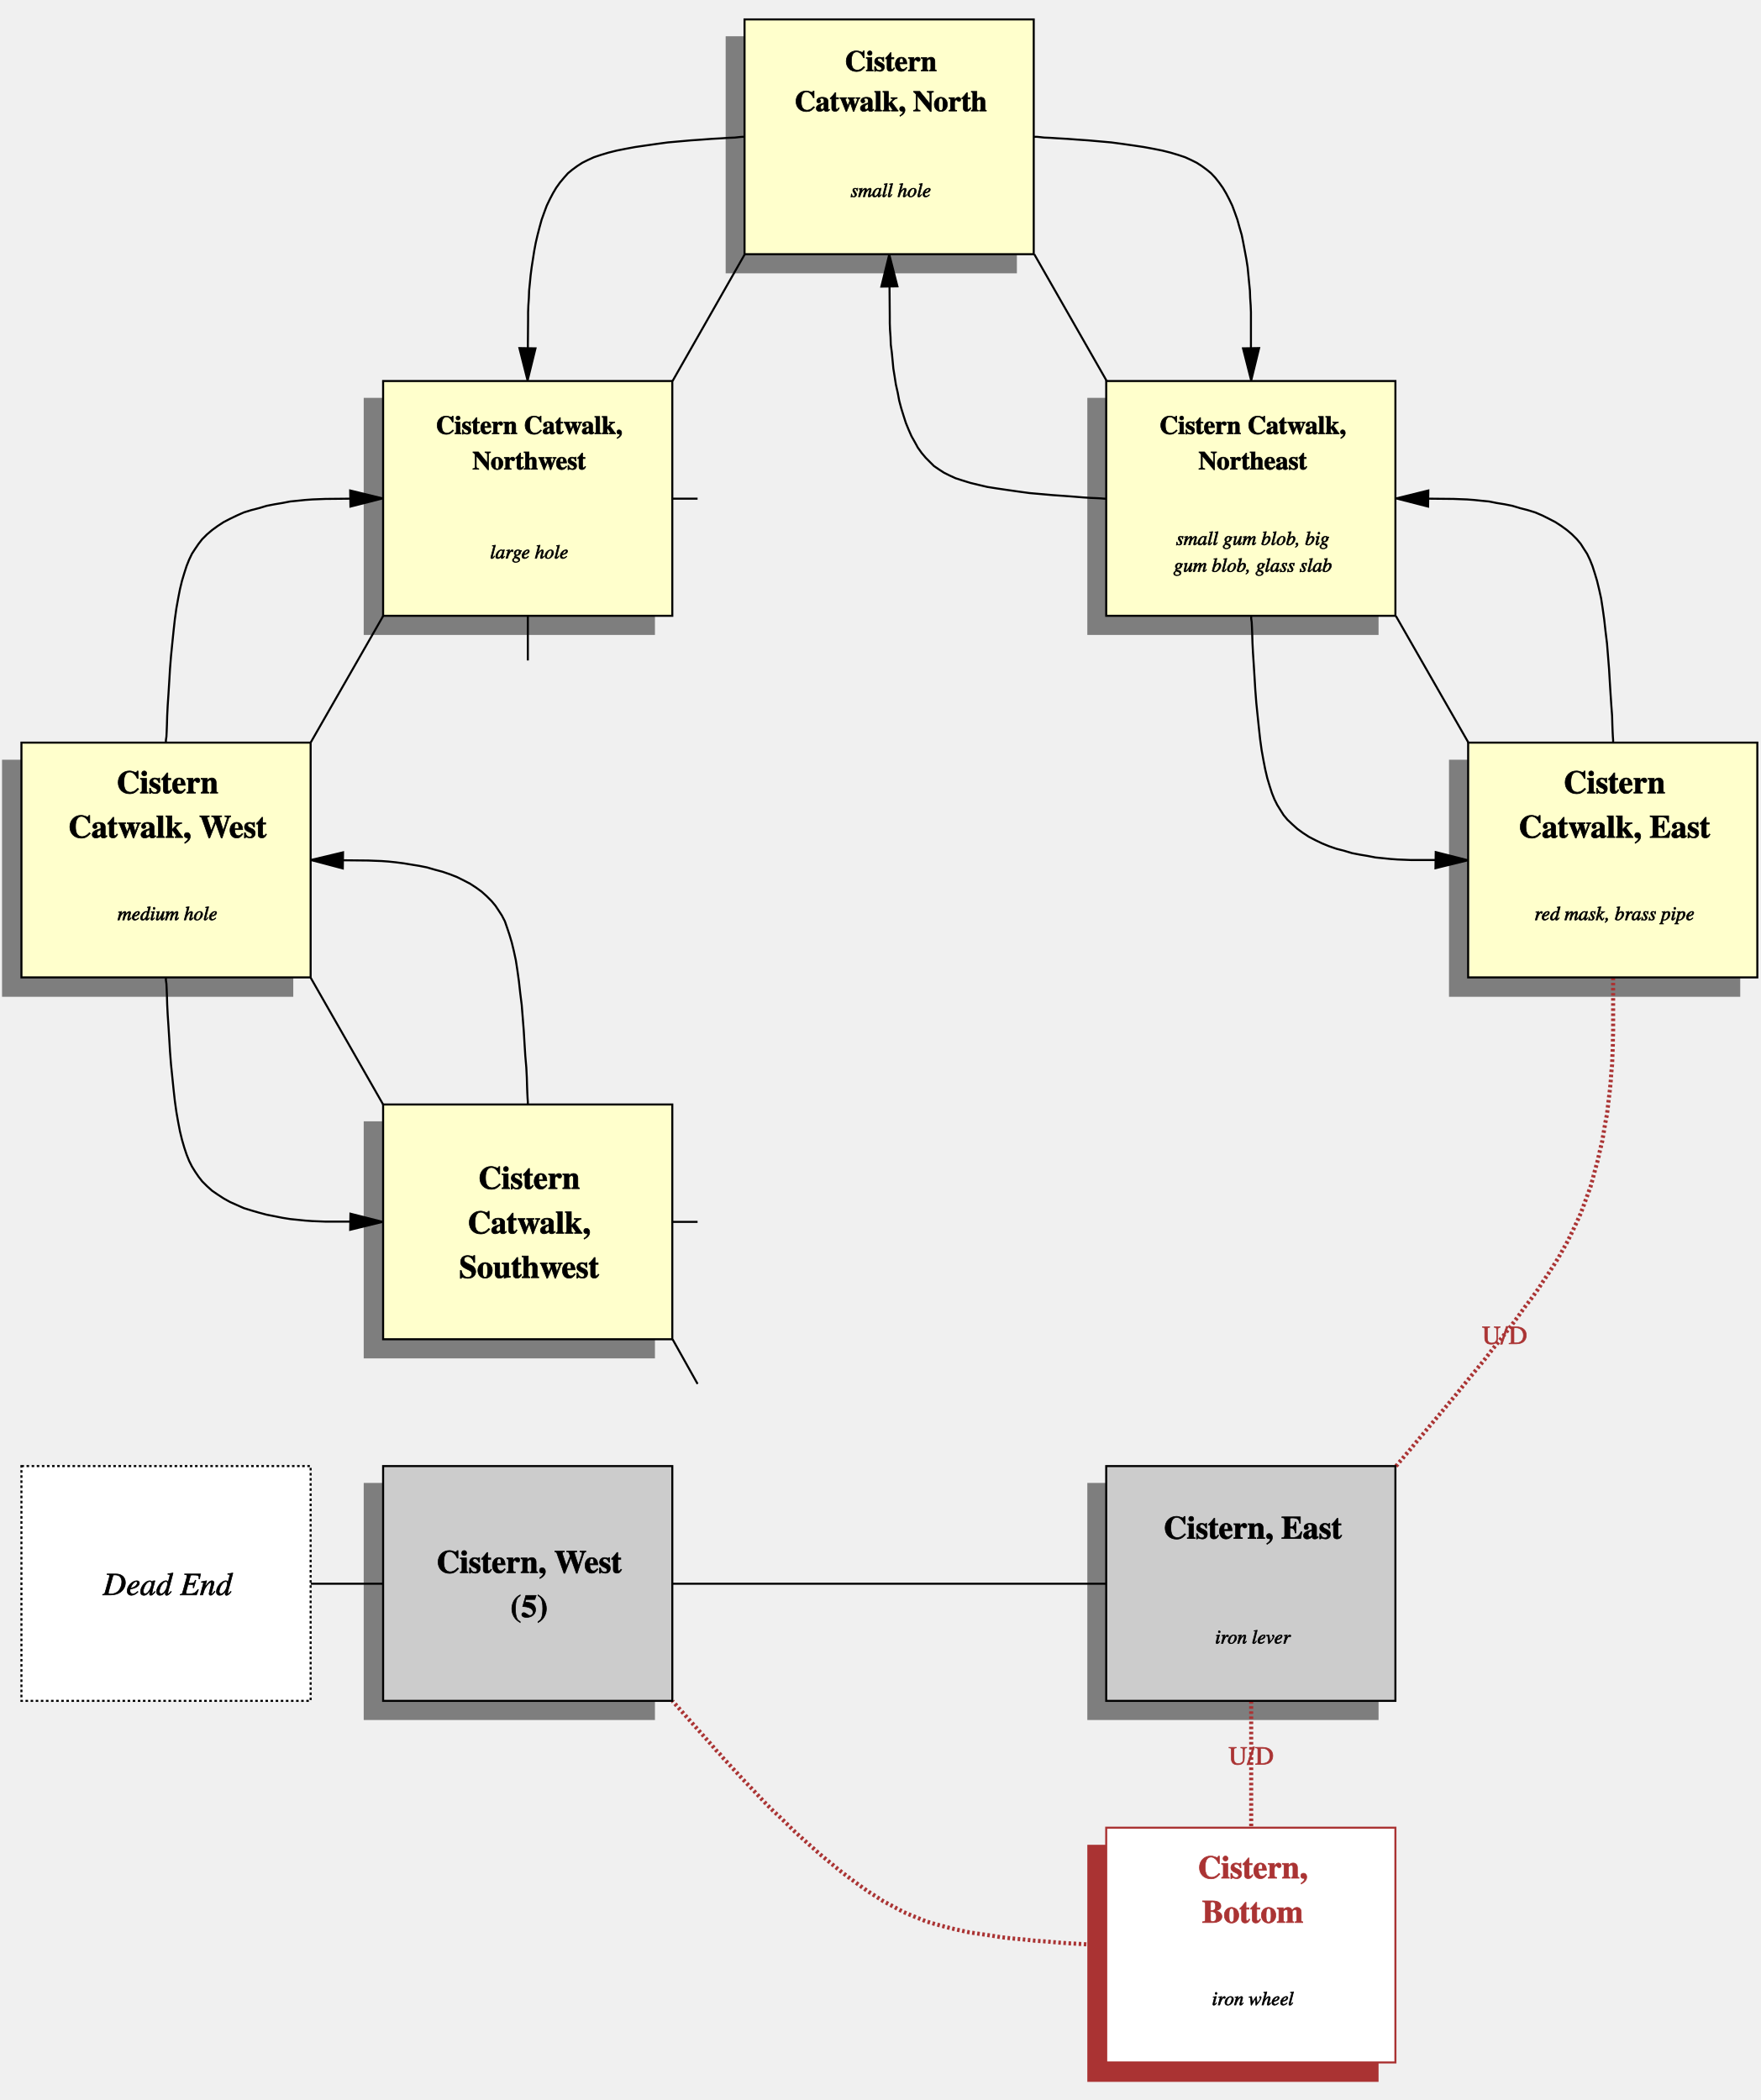
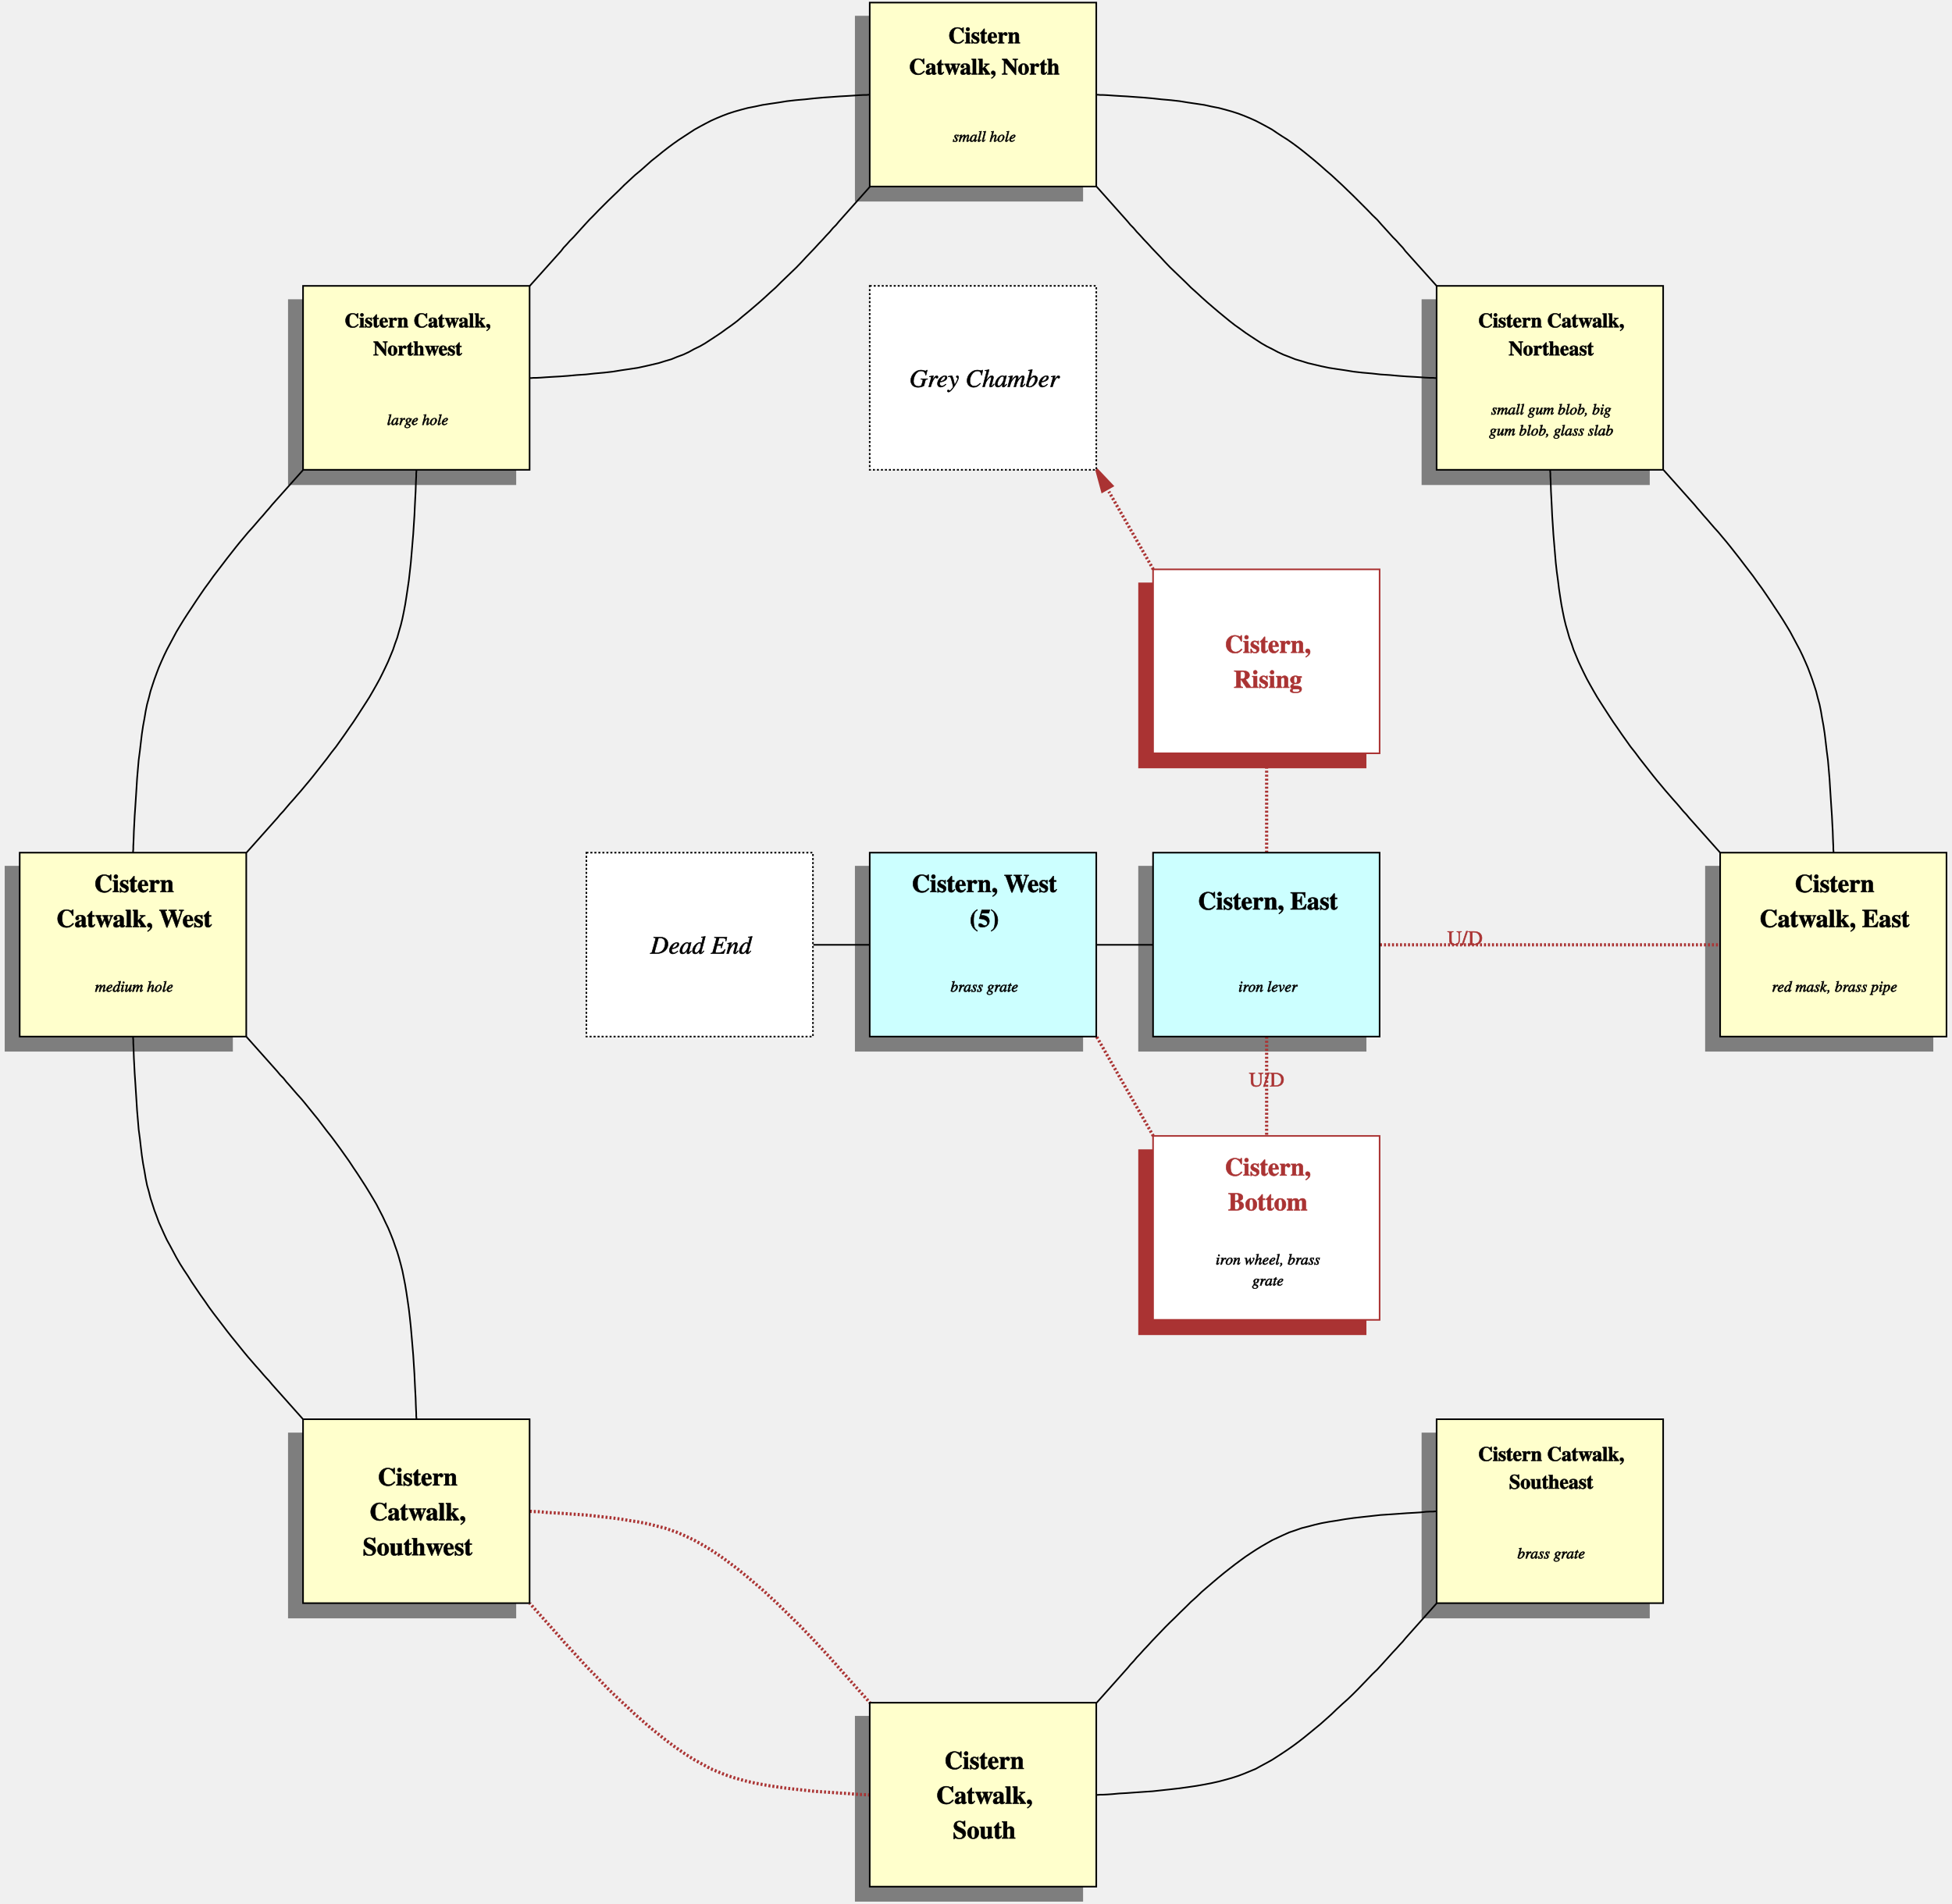
- <svg xmlns="http://www.w3.org/2000/svg" width="5.7in" height="6.8in" viewBox="1475 2030 6898 8103">
+ <svg xmlns="http://www.w3.org/2000/svg" width="8.1in" height="7.9in" viewBox="1002 1321 9733 9521">
  <g style="stroke-width:.025in; stroke:black; fill:none">
-     <rect x="2904" y="6365" width="1133" height="921" rx="0" style="stroke:#7e7e7e;stroke-width:8; stroke-linejoin:miter; stroke-linecap:butt; fill:#7e7e7e; " />
-     <rect x="1487" y="4948" width="1133" height="921" rx="0" style="stroke:#7e7e7e;stroke-width:8; stroke-linejoin:miter; stroke-linecap:butt; fill:#7e7e7e; " />
-     <rect x="2904" y="3530" width="1133" height="921" rx="0" style="stroke:#7e7e7e;stroke-width:8; stroke-linejoin:miter; stroke-linecap:butt; fill:#7e7e7e; " />
-     <rect x="4322" y="2113" width="1133" height="921" rx="0" style="stroke:#7e7e7e;stroke-width:8; stroke-linejoin:miter; stroke-linecap:butt; fill:#7e7e7e; " />
-     <rect x="5739" y="3530" width="1133" height="921" rx="0" style="stroke:#7e7e7e;stroke-width:8; stroke-linejoin:miter; stroke-linecap:butt; fill:#7e7e7e; " />
-     <rect x="7156" y="4948" width="1133" height="921" rx="0" style="stroke:#7e7e7e;stroke-width:8; stroke-linejoin:miter; stroke-linecap:butt; fill:#7e7e7e; " />
-     <rect x="5739" y="9200" width="1133" height="921" rx="0" style="stroke:#aa3333;stroke-width:8; stroke-linejoin:miter; stroke-linecap:butt; fill:#aa3333; " />
-     <rect x="5739" y="7782" width="1133" height="921" rx="0" style="stroke:#7e7e7e;stroke-width:8; stroke-linejoin:miter; stroke-linecap:butt; fill:#7e7e7e; " />
-     <rect x="2904" y="7782" width="1133" height="921" rx="0" style="stroke:#7e7e7e;stroke-width:8; stroke-linejoin:miter; stroke-linecap:butt; fill:#7e7e7e; " />
-     <polyline points="4110,6755 4208,6755 " style="stroke:#000000;stroke-width:8; stroke-linejoin:miter; stroke-linecap:butt; " />
-     <polyline points="4110,7215 4208,7390 " style="stroke:#000000;stroke-width:8; stroke-linejoin:miter; stroke-linecap:butt; " />
-     <polyline points="3543,4381 3543,4555 " style="stroke:#000000;stroke-width:8; stroke-linejoin:miter; stroke-linecap:butt; " />
-     <polyline points="4110,3921 4208,3921 " style="stroke:#000000;stroke-width:8; stroke-linejoin:miter; stroke-linecap:butt; " />
-     <polyline points="4110,8173 4112,8173 4117,8173 4128,8173 4142,8173 4163,8173 4191,8173 4223,8173 4260,8173 4301,8173 4344,8173 4389,8173 4435,8173 4480,8173 4524,8173 4567,8173 4608,8173 4648,8173 4685,8173 4721,8173 4754,8173 4787,8173 4817,8173 4847,8173 4876,8173 4904,8173 4932,8173 4960,8173 4993,8173 5025,8173 5059,8173 5091,8173 5126,8173 5160,8173 5194,8173 5229,8173 5264,8173 5298,8173 5332,8173 5365,8173 5399,8173 5430,8173 5461,8173 5490,8173 5519,8173 5545,8173 5569,8173 5592,8173 5614,8173 5633,8173 5652,8173 5811,8173 " style="stroke:#000000;stroke-width:8; stroke-linejoin:bevel; stroke-linecap:butt; " />
-     <polyline points="6377,8633 6377,9129 " style="stroke:#aa3333;stroke-width:16; stroke-linejoin:miter; stroke-linecap:butt; stroke-dasharray:10 10;" />
-     <polyline points="5811,9590 5808,9590 5803,9590 5793,9589 5778,9589 5757,9588 5730,9586 5697,9584 5660,9582 5619,9579 5576,9575 5531,9572 5485,9567 5440,9563 5396,9558 5353,9551 5312,9545 5272,9539 5235,9531 5200,9523 5166,9514 5133,9505 5103,9496 5074,9484 5044,9472 5016,9460 4988,9445 4960,9430 4934,9416 4908,9399 4881,9382 4855,9364 4829,9345 4802,9325 4774,9304 4747,9282 4719,9259 4691,9236 4664,9212 4636,9187 4608,9162 4581,9137 4555,9111 4529,9086 4502,9061 4477,9036 4453,9011 4430,8986 4408,8963 4386,8940 4366,8918 4346,8897 4328,8877 4310,8858 4295,8840 4279,8824 4265,8807 4110,8633 " style="stroke:#aa3333;stroke-width:16; stroke-linejoin:bevel; stroke-linecap:butt; stroke-dasharray:10 10;" />
-     <polyline points="6944,7712 6946,7710 6950,7706 6956,7698 6966,7687 6980,7670 6999,7648 7022,7620 7048,7589 7078,7553 7111,7514 7146,7472 7182,7429 7218,7384 7255,7339 7291,7295 7325,7251 7359,7209 7391,7168 7421,7128 7448,7090 7475,7055 7500,7020 7522,6986 7543,6955 7563,6924 7581,6895 7597,6866 7613,6838 7627,6810 7640,6783 7653,6755 7668,6722 7681,6687 7693,6654 7706,6619 7716,6583 7725,6549 7735,6513 7743,6477 7752,6440 7758,6405 7764,6369 7771,6333 7775,6299 7779,6265 7783,6232 7786,6199 7788,6169 7791,6139 7792,6111 7793,6085 7794,6059 7794,6036 7795,6014 7795,5994 7795,5975 7795,5798 " style="stroke:#aa3333;stroke-width:16; stroke-linejoin:bevel; stroke-linecap:butt; stroke-dasharray:10 10;" />
-     <polyline points="7228,4877 6944,4381 " style="stroke:#000000;stroke-width:8; stroke-linejoin:miter; stroke-linecap:butt; " />
-     <polyline points="7795,4877 7795,4874 7795,4867 7794,4854 7793,4834 7792,4807 7791,4772 7788,4732 7785,4687 7782,4639 7779,4588 7775,4538 7771,4488 7765,4439 7760,4394 7754,4351 7748,4312 7740,4276 7732,4243 7723,4213 7714,4185 7704,4160 7693,4137 7680,4117 7668,4098 7653,4080 7634,4061 7614,4044 7592,4028 7569,4013 7544,4000 7518,3987 7490,3975 7461,3966 7430,3958 7400,3949 7370,3943 7339,3938 7309,3932 7278,3929 7249,3926 7222,3924 7195,3923 7170,3922 7069,3921 " style="stroke:#000000;stroke-width:8; stroke-linejoin:bevel; stroke-linecap:butt; " />
-     <polygon points="7071 3889 6945 3920 7070 3952 7071 3889  " style="stroke:#000000;stroke-width:8; fill:#000000;" />
-     <polyline points="6377,4381 6377,4384 6377,4391 6379,4405 6380,4425 6381,4451 6382,4486 6384,4525 6387,4571 6390,4619 6393,4669 6397,4721 6402,4770 6407,4818 6412,4864 6418,4907 6425,4946 6432,4982 6440,5016 6449,5046 6458,5074 6468,5099 6479,5121 6492,5142 6504,5161 6519,5179 6538,5197 6558,5215 6580,5231 6603,5246 6628,5259 6655,5272 6682,5283 6711,5293 6742,5301 6772,5310 6803,5316 6833,5321 6864,5327 6894,5330 6923,5333 6951,5335 6977,5336 7002,5337 7102,5337 " style="stroke:#000000;stroke-width:8; stroke-linejoin:bevel; stroke-linecap:butt; " />
-     <polygon points="7099 5369 7226 5338 7100 5306 7099 5369  " style="stroke:#000000;stroke-width:8; fill:#000000;" />
-     <polyline points="5811,3460 5527,2963 " style="stroke:#000000;stroke-width:8; stroke-linejoin:miter; stroke-linecap:butt; " />
-     <polyline points="5527,2503 5530,2503 5537,2503 5548,2504 5566,2506 5590,2507 5620,2509 5656,2511 5696,2514 5739,2517 5784,2521 5829,2525 5874,2531 5916,2537 5956,2543 5994,2550 6029,2557 6061,2565 6091,2574 6118,2583 6142,2594 6164,2605 6184,2618 6203,2632 6220,2646 6236,2663 6251,2682 6266,2703 6279,2725 6291,2748 6303,2773 6313,2800 6323,2828 6331,2857 6340,2888 6346,2918 6352,2950 6358,2982 6363,3014 6366,3045 6369,3076 6372,3106 6373,3135 6375,3164 6376,3190 6376,3215 6376,3334 " style="stroke:#000000;stroke-width:8; stroke-linejoin:bevel; stroke-linecap:butt; " />
-     <polygon points="6345 3332 6377 3458 6408 3331 6345 3332  " style="stroke:#000000;stroke-width:8; fill:#000000;" />
-     <polyline points="5811,3921 5807,3921 5801,3921 5790,3920 5772,3919 5748,3918 5717,3916 5681,3913 5641,3910 5598,3907 5553,3903 5508,3899 5464,3893 5422,3887 5381,3881 5343,3875 5309,3867 5276,3859 5247,3850 5219,3841 5195,3830 5173,3819 5153,3806 5134,3793 5118,3777 5102,3761 5086,3742 5071,3721 5059,3699 5046,3676 5035,3651 5024,3624 5015,3596 5006,3567 4998,3537 4992,3505 4985,3474 4980,3442 4975,3411 4972,3379 4969,3348 4965,3317 4964,3288 4962,3260 4961,3233 4961,3208 4960,3088 " style="stroke:#000000;stroke-width:8; stroke-linejoin:bevel; stroke-linecap:butt; " />
-     <polygon points="4991 3089 4959 2964 4928 3090 4991 3089  " style="stroke:#000000;stroke-width:8; fill:#000000;" />
-     <polyline points="4393,2963 4110,3460 " style="stroke:#000000;stroke-width:8; stroke-linejoin:miter; stroke-linecap:butt; " />
-     <polyline points="4393,2503 4390,2503 4384,2503 4372,2504 4354,2506 4330,2507 4300,2509 4264,2511 4224,2514 4181,2517 4136,2521 4091,2525 4047,2531 4005,2537 3964,2543 3926,2550 3891,2557 3859,2565 3829,2574 3802,2583 3778,2594 3756,2605 3736,2618 3717,2632 3700,2646 3685,2663 3669,2682 3654,2703 3641,2725 3629,2748 3617,2773 3607,2800 3597,2828 3589,2857 3581,2888 3574,2918 3568,2950 3563,2982 3558,3014 3554,3045 3551,3076 3548,3106 3547,3135 3545,3164 3544,3190 3544,3215 3543,3334 " style="stroke:#000000;stroke-width:8; stroke-linejoin:bevel; stroke-linecap:butt; " />
-     <polygon points="3510 3331 3542 3458 3573 3332 3510 3331  " style="stroke:#000000;stroke-width:8; fill:#000000;" />
-     <polyline points="2976,4381 2692,4877 " style="stroke:#000000;stroke-width:8; stroke-linejoin:miter; stroke-linecap:butt; " />
-     <polyline points="2125,4877 2125,4874 2125,4867 2127,4854 2128,4834 2129,4807 2130,4772 2132,4732 2135,4687 2138,4639 2141,4588 2145,4538 2150,4488 2155,4439 2160,4394 2166,4351 2173,4312 2180,4276 2188,4243 2197,4213 2206,4185 2216,4160 2227,4137 2240,4117 2253,4098 2267,4080 2286,4061 2306,4044 2328,4028 2351,4013 2376,4000 2403,3987 2430,3975 2459,3966 2490,3958 2520,3949 2551,3943 2581,3938 2612,3932 2642,3929 2671,3926 2699,3924 2725,3923 2750,3922 2850,3921 " style="stroke:#000000;stroke-width:8; stroke-linejoin:bevel; stroke-linecap:butt; " />
-     <polygon points="2848 3952 2974 3920 2847 3889 2848 3952  " style="stroke:#000000;stroke-width:8; fill:#000000;" />
-     <polyline points="2692,5798 2976,6295 " style="stroke:#000000;stroke-width:8; stroke-linejoin:miter; stroke-linecap:butt; " />
-     <polyline points="2125,5798 2125,5801 2125,5808 2127,5822 2128,5842 2129,5868 2130,5903 2132,5943 2135,5988 2138,6036 2141,6087 2145,6138 2150,6187 2155,6236 2160,6281 2166,6324 2173,6364 2180,6400 2188,6433 2197,6464 2206,6491 2216,6516 2227,6538 2240,6559 2253,6578 2267,6596 2286,6615 2306,6633 2328,6648 2351,6663 2376,6677 2403,6689 2430,6701 2459,6710 2490,6719 2520,6727 2551,6733 2581,6739 2612,6744 2642,6747 2671,6750 2699,6752 2725,6753 2750,6754 2850,6754 " style="stroke:#000000;stroke-width:8; stroke-linejoin:bevel; stroke-linecap:butt; " />
-     <polygon points="2847 6786 2974 6755 2848 6723 2847 6786  " style="stroke:#000000;stroke-width:8; fill:#000000;" />
-     <polyline points="3543,6295 3543,6291 3543,6284 3542,6271 3541,6251 3540,6224 3539,6190 3537,6150 3533,6104 3530,6056 3527,6006 3523,5955 3519,5905 3513,5857 3508,5812 3502,5769 3496,5730 3488,5693 3480,5660 3471,5630 3462,5603 3453,5577 3441,5554 3428,5534 3416,5516 3401,5498 3382,5479 3362,5461 3340,5445 3317,5430 3292,5417 3266,5404 3238,5393 3209,5383 3179,5375 3148,5366 3118,5360 3087,5355 3057,5350 3026,5346 2997,5343 2970,5341 2943,5340 2918,5339 2817,5338 " style="stroke:#000000;stroke-width:8; stroke-linejoin:bevel; stroke-linecap:butt; " />
-     <polygon points="2819 5307 2693 5337 2818 5370 2819 5307  " style="stroke:#000000;stroke-width:8; fill:#000000;" />
-     <polyline points="2976,8173 2692,8173 " style="stroke:#000000;stroke-width:8; stroke-linejoin:miter; stroke-linecap:butt; " />
-     <text xml:space="preserve" x="6377" y="8881" stroke="#aa3333" fill="#aa3333" font-family="Times" font-style="normal" font-weight="normal" font-size="101" text-anchor="middle">U/D</text>
-     <text xml:space="preserve" x="7370" y="7233" stroke="#aa3333" fill="#aa3333" font-family="Times" font-style="normal" font-weight="normal" font-size="101" text-anchor="middle">U/D</text>
-     <rect x="1559" y="7712" width="1133" height="920" rx="0" style="stroke:#000000;stroke-width:8; stroke-linejoin:miter; stroke-linecap:butt; stroke-dasharray:10 10;fill:#ffffff; " />
-     <rect x="2976" y="6295" width="1133" height="920" rx="0" style="stroke:#000000;stroke-width:8; stroke-linejoin:miter; stroke-linecap:butt; fill:#ffffcc; " />
-     <rect x="1559" y="4877" width="1133" height="920" rx="0" style="stroke:#000000;stroke-width:8; stroke-linejoin:miter; stroke-linecap:butt; fill:#ffffcc; " />
-     <rect x="2976" y="3460" width="1133" height="920" rx="0" style="stroke:#000000;stroke-width:8; stroke-linejoin:miter; stroke-linecap:butt; fill:#ffffcc; " />
-     <rect x="4392" y="2043" width="1133" height="920" rx="0" style="stroke:#000000;stroke-width:8; stroke-linejoin:miter; stroke-linecap:butt; fill:#ffffcc; " />
-     <rect x="5809" y="3460" width="1133" height="920" rx="0" style="stroke:#000000;stroke-width:8; stroke-linejoin:miter; stroke-linecap:butt; fill:#ffffcc; " />
-     <rect x="7227" y="4877" width="1133" height="920" rx="0" style="stroke:#000000;stroke-width:8; stroke-linejoin:miter; stroke-linecap:butt; fill:#ffffcc; " />
-     <rect x="5809" y="9129" width="1133" height="920" rx="0" style="stroke:#aa3333;stroke-width:8; stroke-linejoin:miter; stroke-linecap:butt; fill:#ffffff; " />
-     <rect x="5809" y="7712" width="1133" height="920" rx="0" style="stroke:#000000;stroke-width:8; stroke-linejoin:miter; stroke-linecap:butt; fill:#cccccc; " />
-     <rect x="2976" y="7712" width="1133" height="920" rx="0" style="stroke:#000000;stroke-width:8; stroke-linejoin:miter; stroke-linecap:butt; fill:#cccccc; " />
-     <text xml:space="preserve" x="2131" y="8217" stroke="#000000" fill="#000000" font-family="Times" font-style="italic" font-weight="normal" font-size="126" text-anchor="middle">Dead End</text>
-     <text xml:space="preserve" x="3548" y="6625" stroke="#000000" fill="#000000" font-family="Times" font-style="normal" font-weight="bold" font-size="126" text-anchor="middle">Cistern</text>
-     <text xml:space="preserve" x="3548" y="6800" stroke="#000000" fill="#000000" font-family="Times" font-style="normal" font-weight="bold" font-size="126" text-anchor="middle">Catwalk,</text>
-     <text xml:space="preserve" x="3548" y="6974" stroke="#000000" fill="#000000" font-family="Times" font-style="normal" font-weight="bold" font-size="126" text-anchor="middle">Southwest</text>
-     <text xml:space="preserve" x="2131" y="5075" stroke="#000000" fill="#000000" font-family="Times" font-style="normal" font-weight="bold" font-size="126" text-anchor="middle">Cistern</text>
-     <text xml:space="preserve" x="2131" y="5249" stroke="#000000" fill="#000000" font-family="Times" font-style="normal" font-weight="bold" font-size="126" text-anchor="middle">Catwalk, West</text>
-     <text xml:space="preserve" x="2131" y="5572" stroke="#000000" fill="#000000" font-family="Times" font-style="italic" font-weight="normal" font-size="76" text-anchor="middle">medium hole</text>
-     <text xml:space="preserve" x="3548" y="3667" stroke="#000000" fill="#000000" font-family="Times" font-style="normal" font-weight="bold" font-size="101" text-anchor="middle">Cistern Catwalk,</text>
-     <text xml:space="preserve" x="3548" y="3806" stroke="#000000" fill="#000000" font-family="Times" font-style="normal" font-weight="bold" font-size="101" text-anchor="middle">Northwest</text>
-     <text xml:space="preserve" x="3548" y="4155" stroke="#000000" fill="#000000" font-family="Times" font-style="italic" font-weight="normal" font-size="76" text-anchor="middle">large hole</text>
-     <text xml:space="preserve" x="4965" y="2245" stroke="#000000" fill="#000000" font-family="Times" font-style="normal" font-weight="bold" font-size="114" text-anchor="middle">Cistern</text>
-     <text xml:space="preserve" x="4965" y="2402" stroke="#000000" fill="#000000" font-family="Times" font-style="normal" font-weight="bold" font-size="114" text-anchor="middle">Catwalk, North</text>
-     <text xml:space="preserve" x="4965" y="2738" stroke="#000000" fill="#000000" font-family="Times" font-style="italic" font-weight="normal" font-size="76" text-anchor="middle">small hole</text>
-     <text xml:space="preserve" x="6383" y="3667" stroke="#000000" fill="#000000" font-family="Times" font-style="normal" font-weight="bold" font-size="101" text-anchor="middle">Cistern Catwalk,</text>
-     <text xml:space="preserve" x="6383" y="3806" stroke="#000000" fill="#000000" font-family="Times" font-style="normal" font-weight="bold" font-size="101" text-anchor="middle">Northeast</text>
-     <text xml:space="preserve" x="6383" y="4102" stroke="#000000" fill="#000000" font-family="Times" font-style="italic" font-weight="normal" font-size="76" text-anchor="middle">small gum blob, big</text>
-     <text xml:space="preserve" x="6383" y="4207" stroke="#000000" fill="#000000" font-family="Times" font-style="italic" font-weight="normal" font-size="76" text-anchor="middle">gum blob, glass slab</text>
-     <text xml:space="preserve" x="7800" y="5075" stroke="#000000" fill="#000000" font-family="Times" font-style="normal" font-weight="bold" font-size="126" text-anchor="middle">Cistern</text>
-     <text xml:space="preserve" x="7800" y="5249" stroke="#000000" fill="#000000" font-family="Times" font-style="normal" font-weight="bold" font-size="126" text-anchor="middle">Catwalk, East</text>
-     <text xml:space="preserve" x="7800" y="5572" stroke="#000000" fill="#000000" font-family="Times" font-style="italic" font-weight="normal" font-size="76" text-anchor="middle">red mask, brass pipe</text>
-     <text xml:space="preserve" x="6383" y="9327" stroke="#aa3333" fill="#aa3333" font-family="Times" font-style="normal" font-weight="bold" font-size="126" text-anchor="middle">Cistern,</text>
-     <text xml:space="preserve" x="6383" y="9501" stroke="#aa3333" fill="#aa3333" font-family="Times" font-style="normal" font-weight="bold" font-size="126" text-anchor="middle">Bottom</text>
-     <text xml:space="preserve" x="6383" y="9824" stroke="#000000" fill="#000000" font-family="Times" font-style="italic" font-weight="normal" font-size="76" text-anchor="middle">iron wheel</text>
-     <text xml:space="preserve" x="6383" y="7996" stroke="#000000" fill="#000000" font-family="Times" font-style="normal" font-weight="bold" font-size="126" text-anchor="middle">Cistern, East</text>
-     <text xml:space="preserve" x="6383" y="8407" stroke="#000000" fill="#000000" font-family="Times" font-style="italic" font-weight="normal" font-size="76" text-anchor="middle">iron lever</text>
-     <text xml:space="preserve" x="3548" y="8130" stroke="#000000" fill="#000000" font-family="Times" font-style="normal" font-weight="bold" font-size="126" text-anchor="middle">Cistern, West</text>
-     <text xml:space="preserve" x="3548" y="8304" stroke="#000000" fill="#000000" font-family="Times" font-style="normal" font-weight="bold" font-size="126" text-anchor="middle">(5)</text>
+     <rect x="6684" y="4239" width="1133" height="921" rx="0" style="stroke:#aa3333;stroke-width:8; stroke-linejoin:miter; stroke-linecap:butt; fill:#aa3333; " />
+     <rect x="8101" y="8491" width="1133" height="921" rx="0" style="stroke:#7e7e7e;stroke-width:8; stroke-linejoin:miter; stroke-linecap:butt; fill:#7e7e7e; " />
+     <rect x="5267" y="9908" width="1133" height="921" rx="0" style="stroke:#7e7e7e;stroke-width:8; stroke-linejoin:miter; stroke-linecap:butt; fill:#7e7e7e; " />
+     <rect x="2432" y="8491" width="1133" height="921" rx="0" style="stroke:#7e7e7e;stroke-width:8; stroke-linejoin:miter; stroke-linecap:butt; fill:#7e7e7e; " />
+     <rect x="1015" y="5656" width="1133" height="921" rx="0" style="stroke:#7e7e7e;stroke-width:8; stroke-linejoin:miter; stroke-linecap:butt; fill:#7e7e7e; " />
+     <rect x="2432" y="2822" width="1133" height="921" rx="0" style="stroke:#7e7e7e;stroke-width:8; stroke-linejoin:miter; stroke-linecap:butt; fill:#7e7e7e; " />
+     <rect x="5267" y="1404" width="1133" height="921" rx="0" style="stroke:#7e7e7e;stroke-width:8; stroke-linejoin:miter; stroke-linecap:butt; fill:#7e7e7e; " />
+     <rect x="8101" y="2822" width="1133" height="921" rx="0" style="stroke:#7e7e7e;stroke-width:8; stroke-linejoin:miter; stroke-linecap:butt; fill:#7e7e7e; " />
+     <rect x="9519" y="5656" width="1133" height="921" rx="0" style="stroke:#7e7e7e;stroke-width:8; stroke-linejoin:miter; stroke-linecap:butt; fill:#7e7e7e; " />
+     <rect x="6684" y="7074" width="1133" height="921" rx="0" style="stroke:#aa3333;stroke-width:8; stroke-linejoin:miter; stroke-linecap:butt; fill:#aa3333; " />
+     <rect x="6684" y="5656" width="1133" height="921" rx="0" style="stroke:#7e7e7e;stroke-width:8; stroke-linejoin:miter; stroke-linecap:butt; fill:#7e7e7e; " />
+     <rect x="5267" y="5656" width="1133" height="921" rx="0" style="stroke:#7e7e7e;stroke-width:8; stroke-linejoin:miter; stroke-linecap:butt; fill:#7e7e7e; " />
+     <polyline points="6472,6047 6755,6047 " style="stroke:#000000;stroke-width:8; stroke-linejoin:miter; stroke-linecap:butt; " />
+     <polyline points="7322,6507 7322,7003 " style="stroke:#aa3333;stroke-width:16; stroke-linejoin:miter; stroke-linecap:butt; stroke-dasharray:10 10;" />
+     <polyline points="6755,7003 6472,6507 " style="stroke:#aa3333;stroke-width:16; stroke-linejoin:miter; stroke-linecap:butt; stroke-dasharray:10 10;" />
+     <polyline points="7889,6047 7891,6047 7897,6047 7907,6047 7922,6047 7943,6047 7970,6047 8003,6047 8039,6047 8080,6047 8123,6047 8169,6047 8215,6047 8260,6047 8304,6047 8347,6047 8388,6047 8428,6047 8465,6047 8500,6047 8534,6047 8566,6047 8597,6047 8626,6047 8656,6047 8684,6047 8711,6047 8740,6047 8772,6047 8805,6047 8838,6047 8871,6047 8906,6047 8939,6047 8974,6047 9008,6047 9043,6047 9078,6047 9111,6047 9145,6047 9179,6047 9210,6047 9240,6047 9270,6047 9298,6047 9324,6047 9349,6047 9372,6047 9394,6047 9413,6047 9432,6047 9590,6047 " style="stroke:#aa3333;stroke-width:16; stroke-linejoin:bevel; stroke-linecap:butt; stroke-dasharray:10 10;" />
+     <polyline points="10157,5586 10157,5584 10157,5579 10156,5569 10156,5555 10155,5535 10154,5510 10153,5479 10151,5442 10149,5402 10146,5358 10143,5312 10140,5265 10137,5216 10133,5169 10129,5123 10123,5077 10118,5034 10113,4992 10107,4952 10100,4914 10094,4878 10087,4844 10078,4811 10070,4779 10060,4748 10050,4718 10039,4688 10028,4659 10015,4629 10002,4600 9988,4571 9972,4541 9956,4511 9940,4481 9922,4451 9903,4420 9883,4389 9863,4359 9842,4327 9821,4296 9799,4264 9777,4234 9755,4203 9732,4173 9709,4143 9687,4114 9665,4086 9643,4058 9622,4032 9601,4007 9581,3983 9561,3961 9542,3939 9524,3918 9507,3899 9491,3880 9476,3863 9462,3846 9307,3672 " style="stroke:#000000;stroke-width:8; stroke-linejoin:bevel; stroke-linecap:butt; " />
+     <polyline points="8740,3672 8740,3674 8740,3679 8741,3689 8741,3702 8742,3722 8743,3748 8744,3779 8746,3816 8748,3856 8750,3900 8753,3946 8756,3993 8760,4041 8764,4089 8768,4136 8773,4181 8779,4225 8784,4266 8790,4306 8796,4344 8803,4381 8810,4415 8818,4448 8827,4479 8836,4511 8847,4541 8857,4571 8869,4600 8881,4629 8895,4659 8909,4688 8924,4718 8940,4747 8957,4777 8975,4808 8994,4838 9014,4869 9034,4900 9055,4932 9076,4962 9098,4994 9120,5025 9142,5056 9165,5085 9188,5116 9210,5144 9232,5172 9254,5200 9275,5226 9296,5251 9316,5275 9336,5298 9355,5320 9373,5340 9390,5360 9405,5378 9421,5395 9435,5412 9590,5586 " style="stroke:#000000;stroke-width:8; stroke-linejoin:bevel; stroke-linecap:butt; " />
+     <polyline points="8172,3212 8170,3212 8164,3212 8154,3211 8139,3211 8118,3210 8091,3208 8058,3206 8022,3204 7981,3201 7938,3197 7892,3194 7847,3189 7801,3185 7757,3180 7714,3173 7673,3167 7634,3161 7596,3153 7562,3145 7528,3137 7496,3127 7465,3118 7435,3106 7406,3095 7378,3082 7350,3067 7322,3053 7296,3038 7270,3021 7244,3004 7217,2986 7191,2967 7164,2948 7137,2927 7109,2904 7081,2881 7054,2858 7026,2834 6998,2809 6971,2784 6943,2759 6917,2733 6891,2708 6865,2683 6839,2658 6815,2633 6792,2608 6770,2585 6748,2562 6728,2540 6708,2519 6690,2499 6672,2480 6657,2462 6641,2446 6627,2429 6472,2255 " style="stroke:#000000;stroke-width:8; stroke-linejoin:bevel; stroke-linecap:butt; " />
+     <polyline points="6472,1795 6474,1795 6479,1795 6490,1796 6504,1796 6525,1797 6553,1799 6585,1801 6622,1803 6663,1806 6706,1809 6751,1813 6797,1818 6843,1822 6887,1827 6930,1834 6971,1840 7011,1846 7047,1854 7083,1861 7117,1870 7149,1879 7180,1889 7209,1900 7238,1912 7267,1925 7294,1939 7322,1954 7349,1969 7374,1986 7400,2003 7427,2020 7454,2039 7481,2059 7508,2080 7535,2102 7563,2125 7591,2149 7618,2173 7646,2197 7673,2222 7700,2247 7728,2274 7754,2299 7779,2324 7804,2349 7828,2373 7851,2397 7875,2420 7896,2444 7916,2466 7935,2487 7953,2507 7971,2525 7987,2543 8003,2560 8016,2577 8172,2751 " style="stroke:#000000;stroke-width:8; stroke-linejoin:bevel; stroke-linecap:butt; " />
+     <polyline points="5338,1795 5336,1795 5331,1795 5320,1796 5306,1796 5285,1797 5257,1799 5225,1801 5188,1803 5147,1806 5104,1809 5059,1813 5013,1818 4967,1822 4923,1827 4880,1834 4839,1840 4800,1846 4763,1854 4727,1861 4693,1870 4661,1879 4630,1889 4601,1900 4572,1912 4543,1925 4516,1939 4488,1954 4461,1969 4435,1986 4409,2003 4383,2020 4356,2039 4329,2059 4302,2080 4275,2102 4246,2125 4219,2149 4192,2173 4163,2197 4136,2222 4109,2247 4082,2274 4056,2299 4030,2324 4005,2349 3981,2373 3958,2397 3935,2420 3913,2444 3893,2466 3874,2487 3856,2507 3838,2525 3822,2543 3806,2560 3793,2577 3637,2751 " style="stroke:#000000;stroke-width:8; stroke-linejoin:bevel; stroke-linecap:butt; " />
+     <polyline points="3637,3212 3639,3212 3645,3212 3655,3211 3670,3211 3691,3210 3718,3208 3751,3206 3787,3204 3828,3201 3871,3197 3917,3194 3963,3189 4008,3185 4052,3180 4095,3173 4136,3167 4176,3161 4213,3153 4248,3145 4282,3137 4314,3127 4345,3118 4374,3106 4404,3095 4432,3082 4459,3067 4488,3053 4514,3038 4540,3021 4566,3004 4593,2986 4619,2967 4646,2948 4674,2927 4701,2904 4729,2881 4756,2858 4784,2834 4812,2809 4839,2784 4867,2759 4893,2733 4919,2708 4945,2683 4971,2658 4995,2633 5018,2608 5040,2585 5062,2562 5082,2540 5102,2519 5120,2499 5138,2480 5153,2462 5169,2446 5183,2429 5338,2255 " style="stroke:#000000;stroke-width:8; stroke-linejoin:bevel; stroke-linecap:butt; " />
+     <polyline points="3070,3672 3070,3674 3070,3679 3069,3689 3069,3702 3068,3722 3067,3748 3066,3779 3064,3816 3062,3856 3060,3900 3057,3946 3054,3993 3050,4041 3046,4089 3042,4136 3037,4181 3032,4225 3026,4266 3020,4306 3014,4344 3007,4381 3000,4415 2992,4448 2983,4479 2974,4511 2963,4541 2953,4571 2941,4600 2929,4629 2915,4659 2901,4688 2886,4718 2870,4747 2853,4777 2835,4808 2816,4838 2796,4869 2776,4900 2755,4932 2734,4962 2712,4994 2690,5025 2668,5056 2645,5085 2622,5116 2600,5144 2578,5172 2556,5200 2535,5226 2514,5251 2494,5275 2474,5298 2455,5320 2437,5340 2420,5360 2405,5378 2389,5395 2375,5412 2220,5586 " style="stroke:#000000;stroke-width:8; stroke-linejoin:bevel; stroke-linecap:butt; " />
+     <polyline points="1653,5586 1653,5584 1653,5579 1654,5569 1654,5555 1655,5535 1656,5510 1657,5479 1659,5442 1661,5402 1664,5358 1667,5312 1670,5265 1673,5216 1677,5169 1681,5123 1687,5077 1692,5034 1697,4992 1703,4952 1710,4914 1716,4878 1723,4844 1732,4811 1740,4779 1750,4748 1760,4718 1771,4688 1782,4659 1795,4629 1808,4600 1822,4571 1838,4541 1854,4511 1870,4481 1888,4451 1907,4420 1927,4389 1947,4359 1968,4327 1989,4296 2011,4264 2033,4234 2055,4203 2078,4173 2101,4143 2123,4114 2145,4086 2167,4058 2188,4032 2209,4007 2229,3983 2249,3961 2268,3939 2286,3918 2303,3899 2319,3880 2334,3863 2348,3846 2503,3672 " style="stroke:#000000;stroke-width:8; stroke-linejoin:bevel; stroke-linecap:butt; " />
+     <polyline points="1653,6507 1653,6509 1653,6514 1654,6523 1654,6537 1655,6557 1656,6582 1657,6614 1659,6650 1661,6690 1664,6734 1667,6781 1670,6828 1673,6876 1677,6923 1681,6971 1687,7016 1692,7060 1697,7101 1703,7141 1710,7179 1716,7215 1723,7250 1732,7282 1740,7314 1750,7345 1760,7376 1771,7405 1782,7435 1795,7464 1808,7493 1822,7523 1838,7552 1854,7582 1870,7612 1888,7643 1907,7673 1927,7703 1947,7735 1968,7766 1989,7797 2011,7828 2033,7860 2055,7890 2078,7920 2101,7950 2123,7979 2145,8007 2167,8034 2188,8060 2209,8086 2229,8110 2249,8133 2268,8155 2286,8175 2303,8195 2319,8213 2334,8229 2348,8246 2503,8420 " style="stroke:#000000;stroke-width:8; stroke-linejoin:bevel; stroke-linecap:butt; " />
+     <polyline points="3070,8420 3070,8418 3070,8413 3069,8404 3069,8390 3068,8370 3067,8345 3066,8313 3064,8277 3062,8237 3060,8193 3057,8146 3054,8099 3050,8051 3046,8004 3042,7958 3037,7911 3032,7868 3026,7826 3020,7786 3014,7749 3007,7713 3000,7678 2992,7646 2983,7613 2974,7583 2963,7552 2953,7523 2941,7493 2929,7464 2915,7435 2901,7405 2886,7376 2870,7345 2853,7316 2835,7286 2816,7255 2796,7224 2776,7193 2755,7162 2734,7130 2712,7099 2690,7068 2668,7038 2645,7007 2622,6978 2600,6949 2578,6920 2556,6893 2535,6867 2514,6841 2494,6817 2474,6795 2455,6773 2437,6752 2420,6733 2405,6714 2389,6698 2375,6681 2220,6507 " style="stroke:#000000;stroke-width:8; stroke-linejoin:bevel; stroke-linecap:butt; " />
+     <polyline points="3637,8881 3639,8881 3645,8881 3655,8882 3670,8882 3691,8883 3718,8886 3751,8888 3787,8890 3828,8893 3871,8896 3917,8899 3963,8904 4008,8909 4052,8914 4095,8920 4136,8927 4176,8933 4213,8940 4248,8948 4282,8957 4314,8965 4345,8976 4374,8986 4404,8999 4432,9012 4459,9025 4488,9041 4514,9056 4540,9072 4566,9089 4593,9107 4619,9126 4646,9146 4674,9167 4701,9189 4729,9212 4756,9235 4784,9259 4812,9283 4839,9309 4867,9334 4893,9360 4919,9385 4945,9411 4971,9436 4995,9460 5018,9484 5040,9507 5062,9530 5082,9552 5102,9573 5120,9593 5138,9612 5153,9630 5169,9647 5183,9664 5338,9838 " style="stroke:#aa3333;stroke-width:16; stroke-linejoin:bevel; stroke-linecap:butt; stroke-dasharray:10 10;" />
+     <polyline points="5338,10299 5336,10299 5331,10299 5320,10298 5306,10298 5285,10297 5257,10295 5225,10292 5188,10290 5147,10287 5104,10284 5059,10281 5013,10276 4967,10271 4923,10266 4880,10260 4839,10254 4800,10247 4763,10240 4727,10232 4693,10223 4661,10214 4630,10204 4601,10193 4572,10181 4543,10169 4516,10154 4488,10139 4461,10124 4435,10108 4409,10091 4383,10073 4356,10054 4329,10034 4302,10013 4275,9991 4246,9968 4219,9945 4192,9921 4163,9896 4136,9870 4109,9845 4082,9820 4056,9795 4030,9770 4005,9744 3981,9719 3958,9695 3935,9672 3913,9649 3893,9627 3874,9606 3856,9586 3838,9567 3822,9549 3806,9532 3793,9516 3637,9341 " style="stroke:#aa3333;stroke-width:16; stroke-linejoin:bevel; stroke-linecap:butt; stroke-dasharray:10 10;" />
+     <polyline points="6472,10299 6474,10299 6479,10299 6490,10298 6504,10298 6525,10297 6553,10295 6585,10292 6622,10290 6663,10287 6706,10284 6751,10281 6797,10276 6843,10271 6887,10266 6930,10260 6971,10254 7011,10247 7047,10240 7083,10232 7117,10223 7149,10214 7180,10204 7209,10193 7238,10181 7267,10169 7294,10154 7322,10139 7349,10124 7374,10108 7400,10091 7427,10073 7454,10054 7481,10034 7508,10013 7535,9991 7563,9968 7591,9945 7618,9921 7646,9896 7673,9870 7700,9845 7728,9820 7754,9795 7779,9770 7804,9744 7828,9719 7851,9695 7875,9672 7896,9649 7916,9627 7935,9606 7953,9586 7971,9567 7987,9549 8003,9532 8016,9516 8172,9341 " style="stroke:#000000;stroke-width:8; stroke-linejoin:bevel; stroke-linecap:butt; " />
+     <polyline points="8172,8881 8170,8881 8164,8881 8154,8882 8139,8882 8118,8883 8091,8886 8058,8888 8022,8890 7981,8893 7938,8896 7892,8899 7847,8904 7801,8909 7757,8914 7714,8920 7673,8927 7634,8933 7596,8940 7562,8948 7528,8957 7496,8965 7465,8976 7435,8986 7406,8999 7378,9012 7350,9025 7322,9041 7296,9056 7270,9072 7244,9089 7217,9107 7191,9126 7164,9146 7137,9167 7109,9189 7081,9212 7054,9235 7026,9259 6998,9283 6971,9309 6943,9334 6917,9360 6891,9385 6865,9411 6839,9436 6815,9460 6792,9484 6770,9507 6748,9530 6728,9552 6708,9573 6690,9593 6672,9612 6657,9630 6641,9647 6627,9664 6472,9838 " style="stroke:#000000;stroke-width:8; stroke-linejoin:bevel; stroke-linecap:butt; " />
+     <polyline points="7322,5586 7322,5089 " style="stroke:#aa3333;stroke-width:16; stroke-linejoin:miter; stroke-linecap:butt; stroke-dasharray:10 10;" />
+     <polyline points="5338,6047 5055,6047 " style="stroke:#000000;stroke-width:8; stroke-linejoin:miter; stroke-linecap:butt; " />
+     <polyline points="6755,4169 6533,3780 " style="stroke:#aa3333;stroke-width:16; stroke-linejoin:miter; stroke-linecap:butt; stroke-dasharray:10 10;" />
+     <polygon points="6554 3752 6465 3658 6499 3783 6554 3752  " style="stroke:#aa3333;stroke-width:8; fill:#aa3333;" />
+     <text xml:space="preserve" x="7322" y="6755" stroke="#aa3333" fill="#aa3333" font-family="Times" font-style="normal" font-weight="normal" font-size="101" text-anchor="middle">U/D</text>
+     <text xml:space="preserve" x="8314" y="6047" stroke="#aa3333" fill="#aa3333" font-family="Times" font-style="normal" font-weight="normal" font-size="101" text-anchor="middle">U/D</text>
+     <rect x="5337" y="2751" width="1133" height="920" rx="0" style="stroke:#000000;stroke-width:8; stroke-linejoin:miter; stroke-linecap:butt; stroke-dasharray:10 10;fill:#ffffff; " />
+     <rect x="3920" y="5586" width="1133" height="920" rx="0" style="stroke:#000000;stroke-width:8; stroke-linejoin:miter; stroke-linecap:butt; stroke-dasharray:10 10;fill:#ffffff; " />
+     <rect x="6754" y="4169" width="1133" height="920" rx="0" style="stroke:#aa3333;stroke-width:8; stroke-linejoin:miter; stroke-linecap:butt; fill:#ffffff; " />
+     <rect x="8172" y="8420" width="1133" height="920" rx="0" style="stroke:#000000;stroke-width:8; stroke-linejoin:miter; stroke-linecap:butt; fill:#ffffcc; " />
+     <rect x="5337" y="9838" width="1133" height="920" rx="0" style="stroke:#000000;stroke-width:8; stroke-linejoin:miter; stroke-linecap:butt; fill:#ffffcc; " />
+     <rect x="2503" y="8420" width="1133" height="920" rx="0" style="stroke:#000000;stroke-width:8; stroke-linejoin:miter; stroke-linecap:butt; fill:#ffffcc; " />
+     <rect x="1086" y="5586" width="1133" height="920" rx="0" style="stroke:#000000;stroke-width:8; stroke-linejoin:miter; stroke-linecap:butt; fill:#ffffcc; " />
+     <rect x="2503" y="2751" width="1133" height="920" rx="0" style="stroke:#000000;stroke-width:8; stroke-linejoin:miter; stroke-linecap:butt; fill:#ffffcc; " />
+     <rect x="5337" y="1334" width="1133" height="920" rx="0" style="stroke:#000000;stroke-width:8; stroke-linejoin:miter; stroke-linecap:butt; fill:#ffffcc; " />
+     <rect x="8172" y="2751" width="1133" height="920" rx="0" style="stroke:#000000;stroke-width:8; stroke-linejoin:miter; stroke-linecap:butt; fill:#ffffcc; " />
+     <rect x="9590" y="5586" width="1132" height="920" rx="0" style="stroke:#000000;stroke-width:8; stroke-linejoin:miter; stroke-linecap:butt; fill:#ffffcc; " />
+     <rect x="6754" y="7003" width="1133" height="920" rx="0" style="stroke:#aa3333;stroke-width:8; stroke-linejoin:miter; stroke-linecap:butt; fill:#ffffff; " />
+     <rect x="6754" y="5586" width="1133" height="920" rx="0" style="stroke:#000000;stroke-width:8; stroke-linejoin:miter; stroke-linecap:butt; fill:#ccffff; " />
+     <rect x="5337" y="5586" width="1133" height="920" rx="0" style="stroke:#000000;stroke-width:8; stroke-linejoin:miter; stroke-linecap:butt; fill:#ccffff; " />
+     <text xml:space="preserve" x="5910" y="3256" stroke="#000000" fill="#000000" font-family="Times" font-style="italic" font-weight="normal" font-size="126" text-anchor="middle">Grey Chamber</text>
+     <text xml:space="preserve" x="4493" y="6091" stroke="#000000" fill="#000000" font-family="Times" font-style="italic" font-weight="normal" font-size="126" text-anchor="middle">Dead End</text>
+     <text xml:space="preserve" x="7328" y="4586" stroke="#aa3333" fill="#aa3333" font-family="Times" font-style="normal" font-weight="bold" font-size="126" text-anchor="middle">Cistern,</text>
+     <text xml:space="preserve" x="7328" y="4761" stroke="#aa3333" fill="#aa3333" font-family="Times" font-style="normal" font-weight="bold" font-size="126" text-anchor="middle">Rising</text>
+     <text xml:space="preserve" x="8745" y="8628" stroke="#000000" fill="#000000" font-family="Times" font-style="normal" font-weight="bold" font-size="101" text-anchor="middle">Cistern Catwalk,</text>
+     <text xml:space="preserve" x="8745" y="8767" stroke="#000000" fill="#000000" font-family="Times" font-style="normal" font-weight="bold" font-size="101" text-anchor="middle">Southeast</text>
+     <text xml:space="preserve" x="8745" y="9116" stroke="#000000" fill="#000000" font-family="Times" font-style="italic" font-weight="normal" font-size="76" text-anchor="middle">brass grate</text>
+     <text xml:space="preserve" x="5910" y="10169" stroke="#000000" fill="#000000" font-family="Times" font-style="normal" font-weight="bold" font-size="126" text-anchor="middle">Cistern</text>
+     <text xml:space="preserve" x="5910" y="10343" stroke="#000000" fill="#000000" font-family="Times" font-style="normal" font-weight="bold" font-size="126" text-anchor="middle">Catwalk,</text>
+     <text xml:space="preserve" x="5910" y="10517" stroke="#000000" fill="#000000" font-family="Times" font-style="normal" font-weight="bold" font-size="126" text-anchor="middle">South</text>
+     <text xml:space="preserve" x="3076" y="8751" stroke="#000000" fill="#000000" font-family="Times" font-style="normal" font-weight="bold" font-size="126" text-anchor="middle">Cistern</text>
+     <text xml:space="preserve" x="3076" y="8925" stroke="#000000" fill="#000000" font-family="Times" font-style="normal" font-weight="bold" font-size="126" text-anchor="middle">Catwalk,</text>
+     <text xml:space="preserve" x="3076" y="9100" stroke="#000000" fill="#000000" font-family="Times" font-style="normal" font-weight="bold" font-size="126" text-anchor="middle">Southwest</text>
+     <text xml:space="preserve" x="1658" y="5783" stroke="#000000" fill="#000000" font-family="Times" font-style="normal" font-weight="bold" font-size="126" text-anchor="middle">Cistern</text>
+     <text xml:space="preserve" x="1658" y="5958" stroke="#000000" fill="#000000" font-family="Times" font-style="normal" font-weight="bold" font-size="126" text-anchor="middle">Catwalk, West</text>
+     <text xml:space="preserve" x="1658" y="6281" stroke="#000000" fill="#000000" font-family="Times" font-style="italic" font-weight="normal" font-size="76" text-anchor="middle">medium hole</text>
+     <text xml:space="preserve" x="3076" y="2958" stroke="#000000" fill="#000000" font-family="Times" font-style="normal" font-weight="bold" font-size="101" text-anchor="middle">Cistern Catwalk,</text>
+     <text xml:space="preserve" x="3076" y="3098" stroke="#000000" fill="#000000" font-family="Times" font-style="normal" font-weight="bold" font-size="101" text-anchor="middle">Northwest</text>
+     <text xml:space="preserve" x="3076" y="3446" stroke="#000000" fill="#000000" font-family="Times" font-style="italic" font-weight="normal" font-size="76" text-anchor="middle">large hole</text>
+     <text xml:space="preserve" x="5910" y="1537" stroke="#000000" fill="#000000" font-family="Times" font-style="normal" font-weight="bold" font-size="114" text-anchor="middle">Cistern</text>
+     <text xml:space="preserve" x="5910" y="1693" stroke="#000000" fill="#000000" font-family="Times" font-style="normal" font-weight="bold" font-size="114" text-anchor="middle">Catwalk, North</text>
+     <text xml:space="preserve" x="5910" y="2029" stroke="#000000" fill="#000000" font-family="Times" font-style="italic" font-weight="normal" font-size="76" text-anchor="middle">small hole</text>
+     <text xml:space="preserve" x="8745" y="2958" stroke="#000000" fill="#000000" font-family="Times" font-style="normal" font-weight="bold" font-size="101" text-anchor="middle">Cistern Catwalk,</text>
+     <text xml:space="preserve" x="8745" y="3098" stroke="#000000" fill="#000000" font-family="Times" font-style="normal" font-weight="bold" font-size="101" text-anchor="middle">Northeast</text>
+     <text xml:space="preserve" x="8745" y="3394" stroke="#000000" fill="#000000" font-family="Times" font-style="italic" font-weight="normal" font-size="76" text-anchor="middle">small gum blob, big</text>
+     <text xml:space="preserve" x="8745" y="3499" stroke="#000000" fill="#000000" font-family="Times" font-style="italic" font-weight="normal" font-size="76" text-anchor="middle">gum blob, glass slab</text>
+     <text xml:space="preserve" x="10162" y="5783" stroke="#000000" fill="#000000" font-family="Times" font-style="normal" font-weight="bold" font-size="126" text-anchor="middle">Cistern</text>
+     <text xml:space="preserve" x="10162" y="5958" stroke="#000000" fill="#000000" font-family="Times" font-style="normal" font-weight="bold" font-size="126" text-anchor="middle">Catwalk, East</text>
+     <text xml:space="preserve" x="10162" y="6281" stroke="#000000" fill="#000000" font-family="Times" font-style="italic" font-weight="normal" font-size="76" text-anchor="middle">red mask, brass pipe</text>
+     <text xml:space="preserve" x="7328" y="7201" stroke="#aa3333" fill="#aa3333" font-family="Times" font-style="normal" font-weight="bold" font-size="126" text-anchor="middle">Cistern,</text>
+     <text xml:space="preserve" x="7328" y="7375" stroke="#aa3333" fill="#aa3333" font-family="Times" font-style="normal" font-weight="bold" font-size="126" text-anchor="middle">Bottom</text>
+     <text xml:space="preserve" x="7328" y="7646" stroke="#000000" fill="#000000" font-family="Times" font-style="italic" font-weight="normal" font-size="76" text-anchor="middle">iron wheel, brass</text>
+     <text xml:space="preserve" x="7328" y="7751" stroke="#000000" fill="#000000" font-family="Times" font-style="italic" font-weight="normal" font-size="76" text-anchor="middle">grate</text>
+     <text xml:space="preserve" x="7328" y="5870" stroke="#000000" fill="#000000" font-family="Times" font-style="normal" font-weight="bold" font-size="126" text-anchor="middle">Cistern, East</text>
+     <text xml:space="preserve" x="7328" y="6281" stroke="#000000" fill="#000000" font-family="Times" font-style="italic" font-weight="normal" font-size="76" text-anchor="middle">iron lever</text>
+     <text xml:space="preserve" x="5910" y="5783" stroke="#000000" fill="#000000" font-family="Times" font-style="normal" font-weight="bold" font-size="126" text-anchor="middle">Cistern, West</text>
+     <text xml:space="preserve" x="5910" y="5958" stroke="#000000" fill="#000000" font-family="Times" font-style="normal" font-weight="bold" font-size="126" text-anchor="middle">(5)</text>
+     <text xml:space="preserve" x="5910" y="6281" stroke="#000000" fill="#000000" font-family="Times" font-style="italic" font-weight="normal" font-size="76" text-anchor="middle">brass grate</text>
  </g>
</svg>
